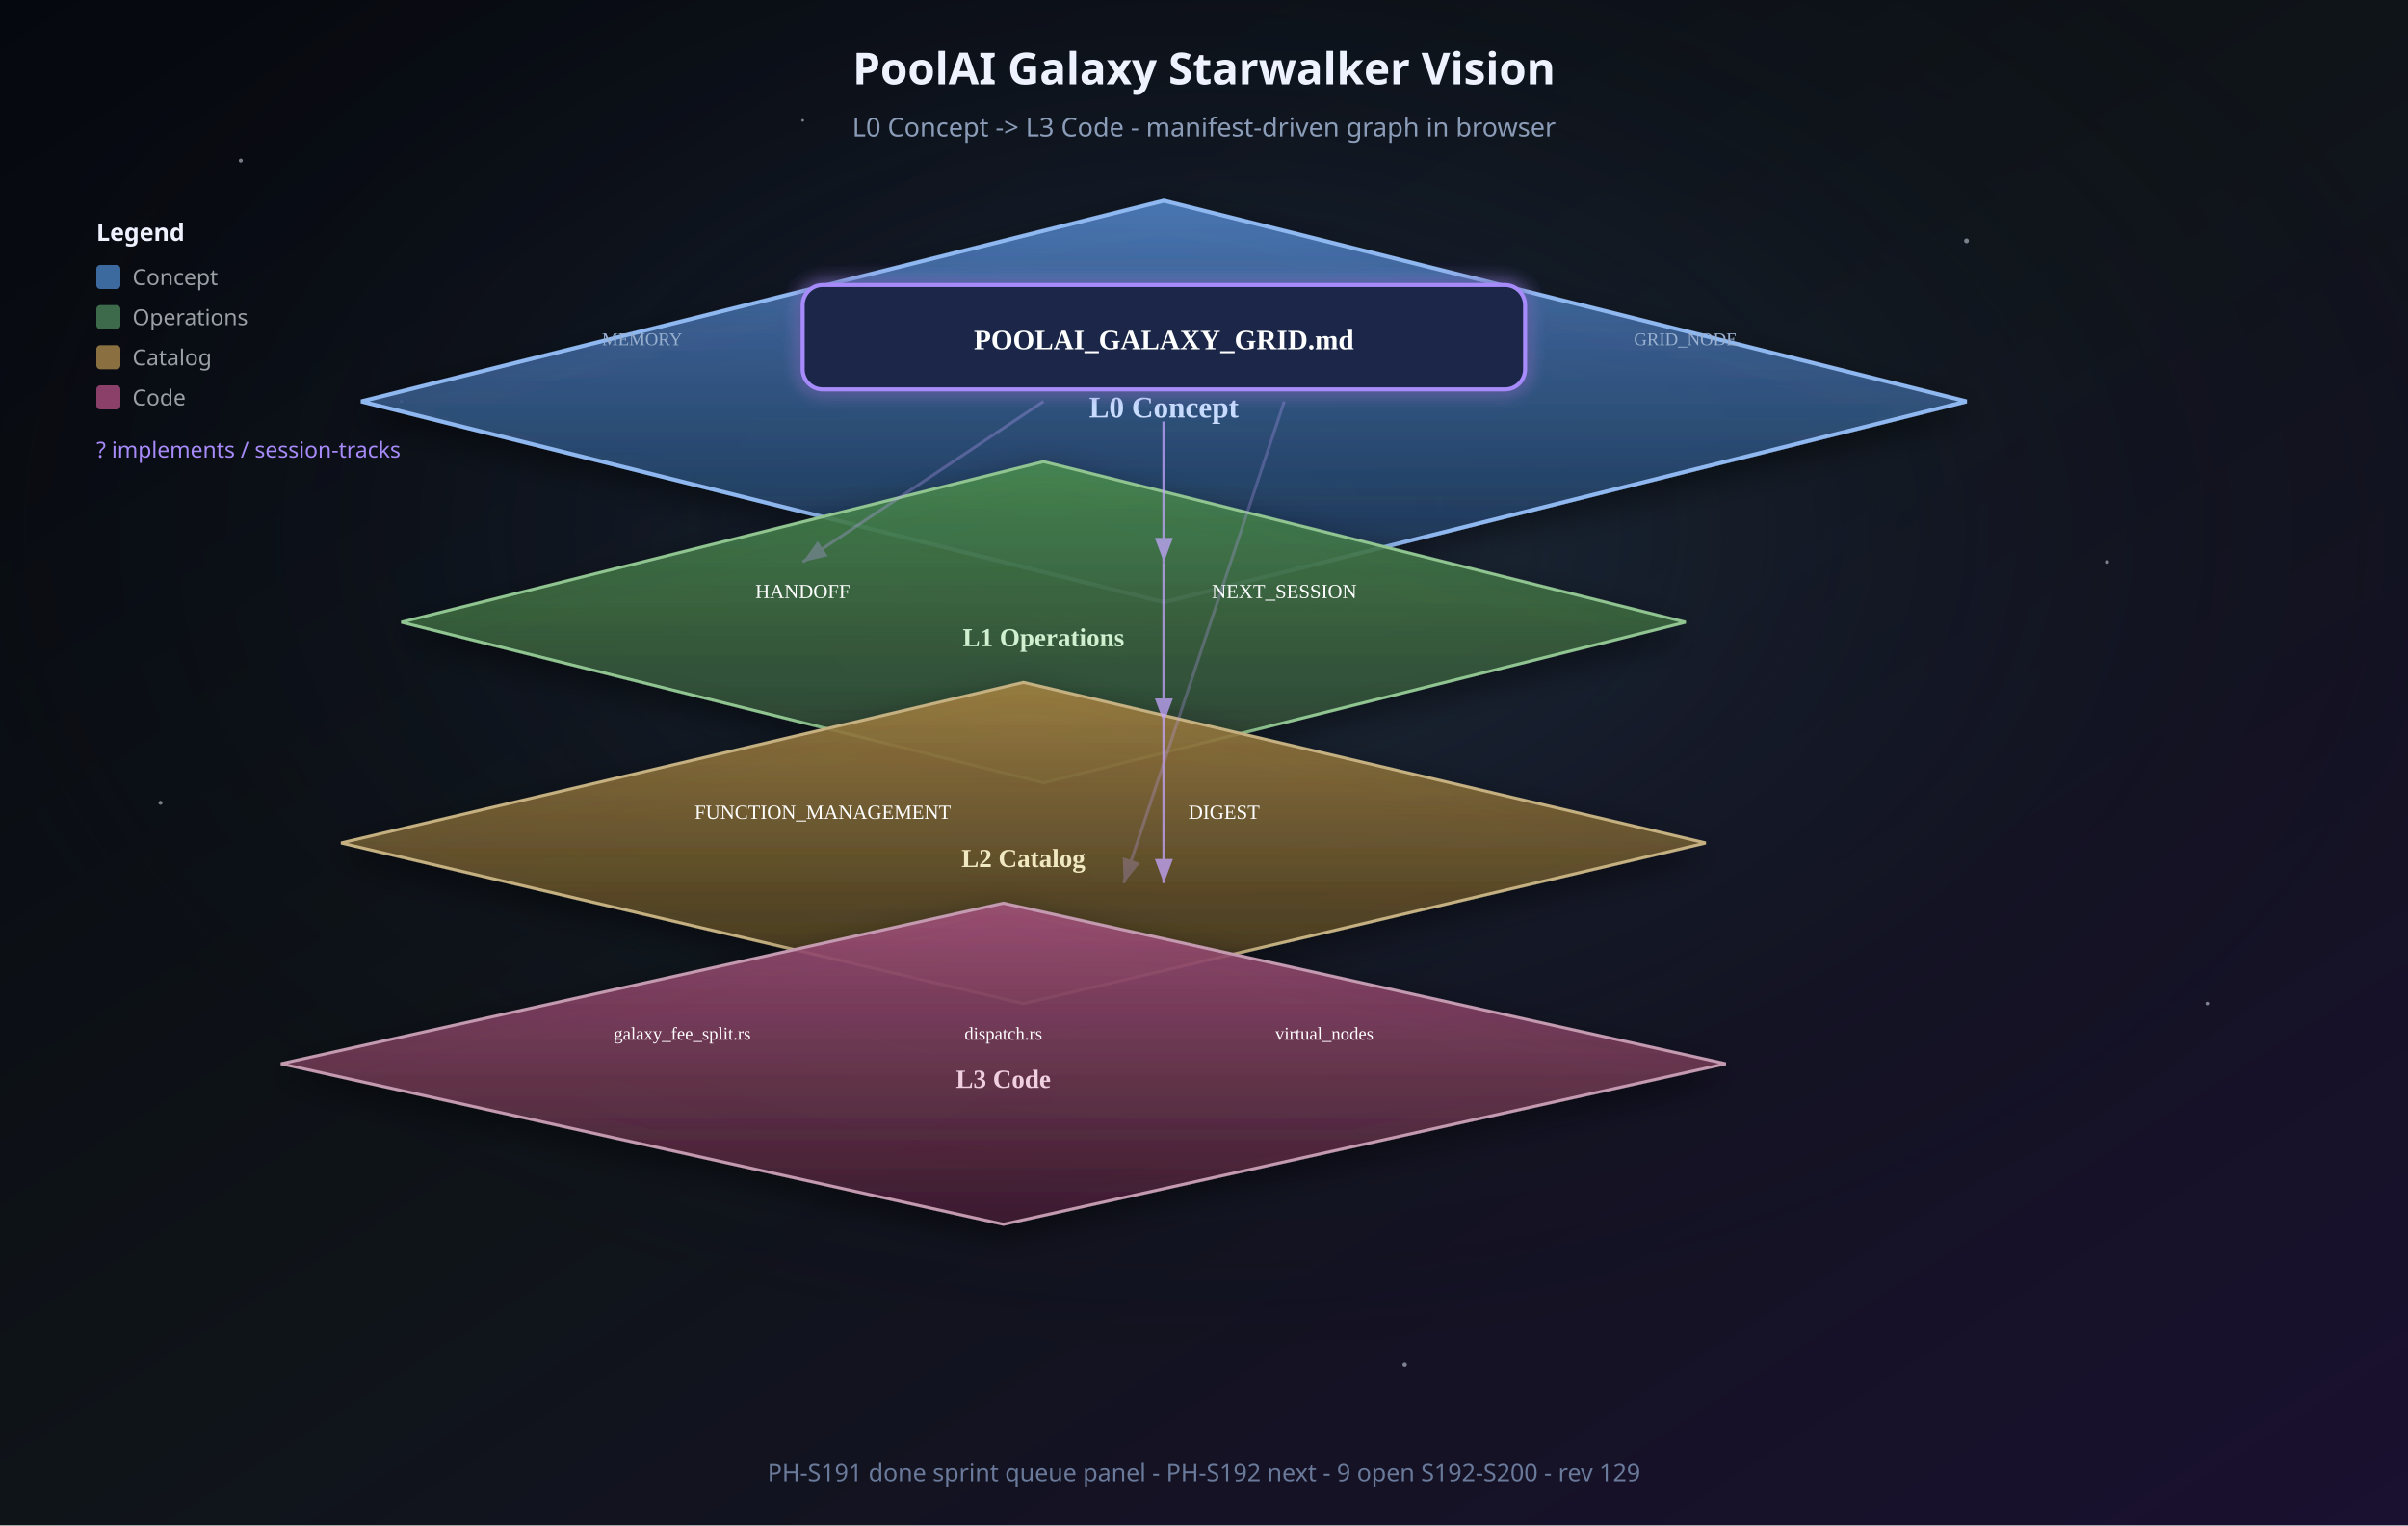
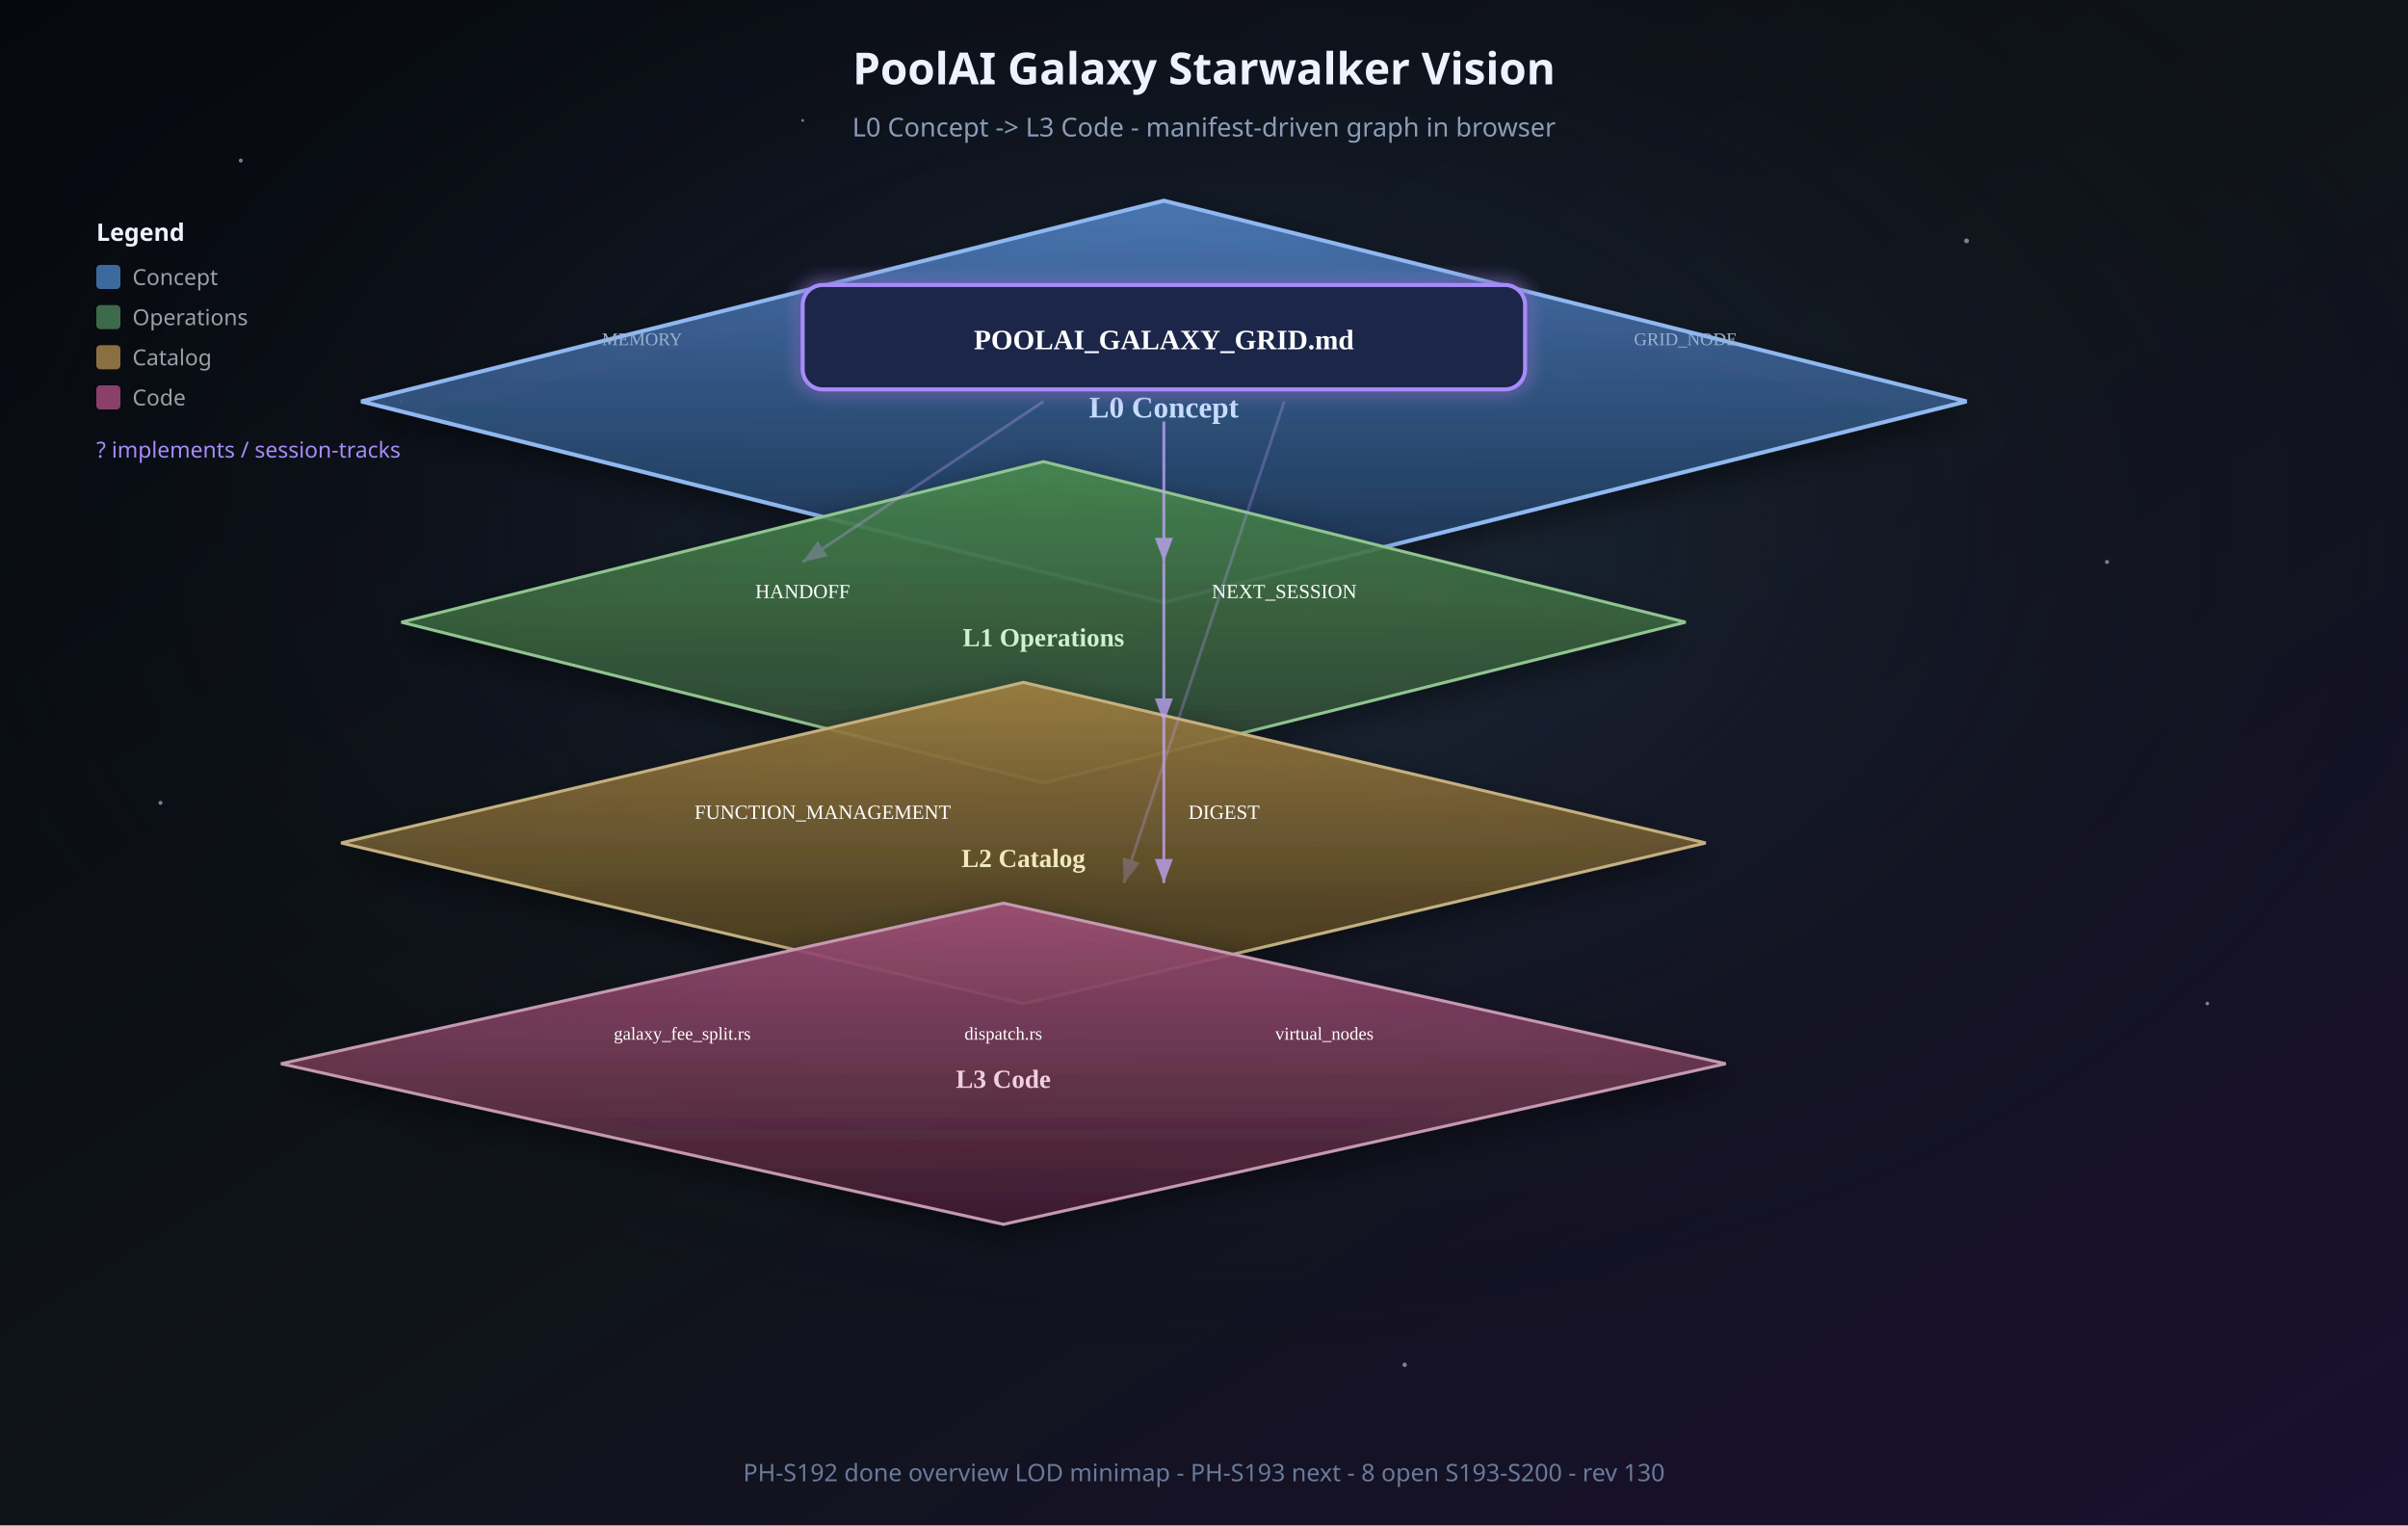
<svg xmlns="http://www.w3.org/2000/svg" viewBox="0 0 1200 760" role="img" aria-labelledby="title desc">
  <defs>
    <linearGradient id="bg" x1="0%" y1="0%" x2="100%" y2="100%">
      <stop offset="0%" stop-color="#06080f" />
      <stop offset="50%" stop-color="#0f1419" />
      <stop offset="100%" stop-color="#1a1030" />
    </linearGradient>
    <radialGradient id="nebula" cx="50%" cy="35%" r="55%">
      <stop offset="0%" stop-color="#3d5a8a" stop-opacity="0.35" />
      <stop offset="100%" stop-color="#06080f" stop-opacity="0" />
    </radialGradient>
    <linearGradient id="planeL0" x1="0%" y1="0%" x2="0%" y2="100%">
      <stop offset="0%" stop-color="#4a7ab8" stop-opacity="0.95" />
      <stop offset="100%" stop-color="#1e3350" stop-opacity="0.85" />
    </linearGradient>
    <linearGradient id="planeL1" x1="0%" y1="0%" x2="0%" y2="100%">
      <stop offset="0%" stop-color="#4a8a50" stop-opacity="0.9" />
      <stop offset="100%" stop-color="#2a4030" stop-opacity="0.85" />
    </linearGradient>
    <linearGradient id="planeL2" x1="0%" y1="0%" x2="0%" y2="100%">
      <stop offset="0%" stop-color="#a08040" stop-opacity="0.9" />
      <stop offset="100%" stop-color="#403520" stop-opacity="0.85" />
    </linearGradient>
    <linearGradient id="planeL3" x1="0%" y1="0%" x2="0%" y2="100%">
      <stop offset="0%" stop-color="#a05078" stop-opacity="0.9" />
      <stop offset="100%" stop-color="#402030" stop-opacity="0.85" />
    </linearGradient>
    <filter id="shadow" x="-30%" y="-30%" width="160%" height="160%">
      <feDropShadow dx="0" dy="6" stdDeviation="8" flood-color="#000" flood-opacity="0.5" />
    </filter>
    <filter id="glow" x="-50%" y="-50%" width="200%" height="200%">
      <feGaussianBlur stdDeviation="4" result="b" />
      <feMerge>
        <feMergeNode in="b" />
        <feMergeNode in="SourceGraphic" />
      </feMerge>
    </filter>
    <marker id="arrow" markerWidth="10" markerHeight="10" refX="8" refY="3" orient="auto">
      <path d="M0,0 L8,3 L0,6 Z" fill="#c4a5ff" />
    </marker>
  </defs>
  <rect width="1200" height="760" fill="url(#bg)" />
  <rect width="1200" height="760" fill="url(#nebula)" />
  <g fill="#e8f0ff" opacity="0.5">
    <circle cx="120" cy="80" r="1" />
    <circle cx="980" cy="120" r="1.2" />
    <circle cx="200" cy="200" r="0.8" />
    <circle cx="1050" cy="280" r="1" />
    <circle cx="80" cy="400" r="1" />
    <circle cx="1100" cy="500" r="0.9" />
    <circle cx="400" cy="60" r="0.7" />
    <circle cx="700" cy="680" r="1.1" />
  </g>
  <text x="600" y="42" text-anchor="middle" fill="#eef2ff" font-family="Segoe UI, system-ui, sans-serif" font-size="22" font-weight="600">PoolAI Galaxy Starwalker Vision</text>
  <text x="600" y="68" text-anchor="middle" fill="#8b9cb8" font-family="Segoe UI, system-ui, sans-serif" font-size="13">L0 Concept -&gt; L3 Code - manifest-driven graph in browser</text>
  <g transform="translate(180, 100)" filter="url(#shadow)">
    <path d="M0 100 L400 0 L800 100 L400 200 Z" fill="url(#planeL0)" stroke="#90b8f0" stroke-width="2" />
    <text x="400" y="108" text-anchor="middle" fill="#c8dcff" font-size="15" font-weight="700">L0 Concept</text>
    <g filter="url(#glow)">
      <rect x="220" y="42" width="360" height="52" rx="10" fill="#1a2848" stroke="#a78bfa" stroke-width="2" />
      <text x="400" y="74" text-anchor="middle" fill="#fff" font-size="14" font-weight="700">POOLAI_GALAXY_GRID.md</text>
    </g>
    <text x="140" y="72" text-anchor="middle" fill="#9ab0d0" font-size="9">MEMORY</text>
    <text x="660" y="72" text-anchor="middle" fill="#9ab0d0" font-size="9">GRID_NODE</text>
  </g>
  <g transform="translate(200, 230)" filter="url(#shadow)">
    <path d="M0 80 L320 0 L640 80 L320 160 Z" fill="url(#planeL1)" stroke="#90c490" stroke-width="1.5" />
    <text x="320" y="92" text-anchor="middle" fill="#d0f0d0" font-size="13" font-weight="600">L1 Operations</text>
    <text x="200" y="68" text-anchor="middle" fill="#fff" font-size="10">HANDOFF</text>
    <text x="440" y="68" text-anchor="middle" fill="#fff" font-size="10">NEXT_SESSION</text>
  </g>
  <g transform="translate(170, 340)" filter="url(#shadow)">
    <path d="M0 80 L340 0 L680 80 L340 160 Z" fill="url(#planeL2)" stroke="#c4b080" stroke-width="1.5" />
    <text x="340" y="92" text-anchor="middle" fill="#f0e8c0" font-size="13" font-weight="600">L2 Catalog</text>
    <text x="240" y="68" text-anchor="middle" fill="#fff" font-size="10">FUNCTION_MANAGEMENT</text>
    <text x="440" y="68" text-anchor="middle" fill="#fff" font-size="10">DIGEST</text>
  </g>
  <g transform="translate(140, 450)" filter="url(#shadow)">
    <path d="M0 80 L360 0 L720 80 L360 160 Z" fill="url(#planeL3)" stroke="#c49ab0" stroke-width="1.5" />
    <text x="360" y="92" text-anchor="middle" fill="#f0d0e0" font-size="13" font-weight="600">L3 Code</text>
    <text x="200" y="68" text-anchor="middle" fill="#fff" font-size="9">galaxy_fee_split.rs</text>
    <text x="360" y="68" text-anchor="middle" fill="#fff" font-size="9">dispatch.rs</text>
    <text x="520" y="68" text-anchor="middle" fill="#fff" font-size="9">virtual_nodes</text>
  </g>
  <g fill="none" stroke="#c4a5ff" stroke-width="1.5" marker-end="url(#arrow)" opacity="0.75">
    <path d="M580 210 L580 280" />
    <path d="M580 280 L580 360" />
    <path d="M580 360 L580 440" />
    <path d="M520 200 L400 280" opacity="0.4" />
    <path d="M640 200 L560 440" opacity="0.35" />
  </g>
  <g transform="translate(48, 120)" font-family="Segoe UI, system-ui, sans-serif" font-size="11">
    <text x="0" y="0" fill="#eef2ff" font-weight="600" font-size="12">Legend</text>
    <rect x="0" y="12" width="12" height="12" rx="2" fill="#3d6a9e" />
    <text x="18" y="22" fill="#9aa0a6">Concept</text>
    <rect x="0" y="32" width="12" height="12" rx="2" fill="#3d6a4a" />
    <text x="18" y="42" fill="#9aa0a6">Operations</text>
    <rect x="0" y="52" width="12" height="12" rx="2" fill="#8a7040" />
    <text x="18" y="62" fill="#9aa0a6">Catalog</text>
    <rect x="0" y="72" width="12" height="12" rx="2" fill="#8a4068" />
    <text x="18" y="82" fill="#9aa0a6">Code</text>
    <text x="0" y="108" fill="#a78bfa">? implements / session-tracks</text>
  </g>
-   <text x="600" y="738" text-anchor="middle" fill="#6a7a9a" font-family="Segoe UI, system-ui, sans-serif" font-size="12">PH-S191 done sprint queue panel - PH-S192 next - 9 open S192-S200 - rev 129</text>
+   <text x="600" y="738" text-anchor="middle" fill="#6a7a9a" font-family="Segoe UI, system-ui, sans-serif" font-size="12">PH-S192 done overview LOD minimap - PH-S193 next - 8 open S193-S200 - rev 130</text>
</svg>
